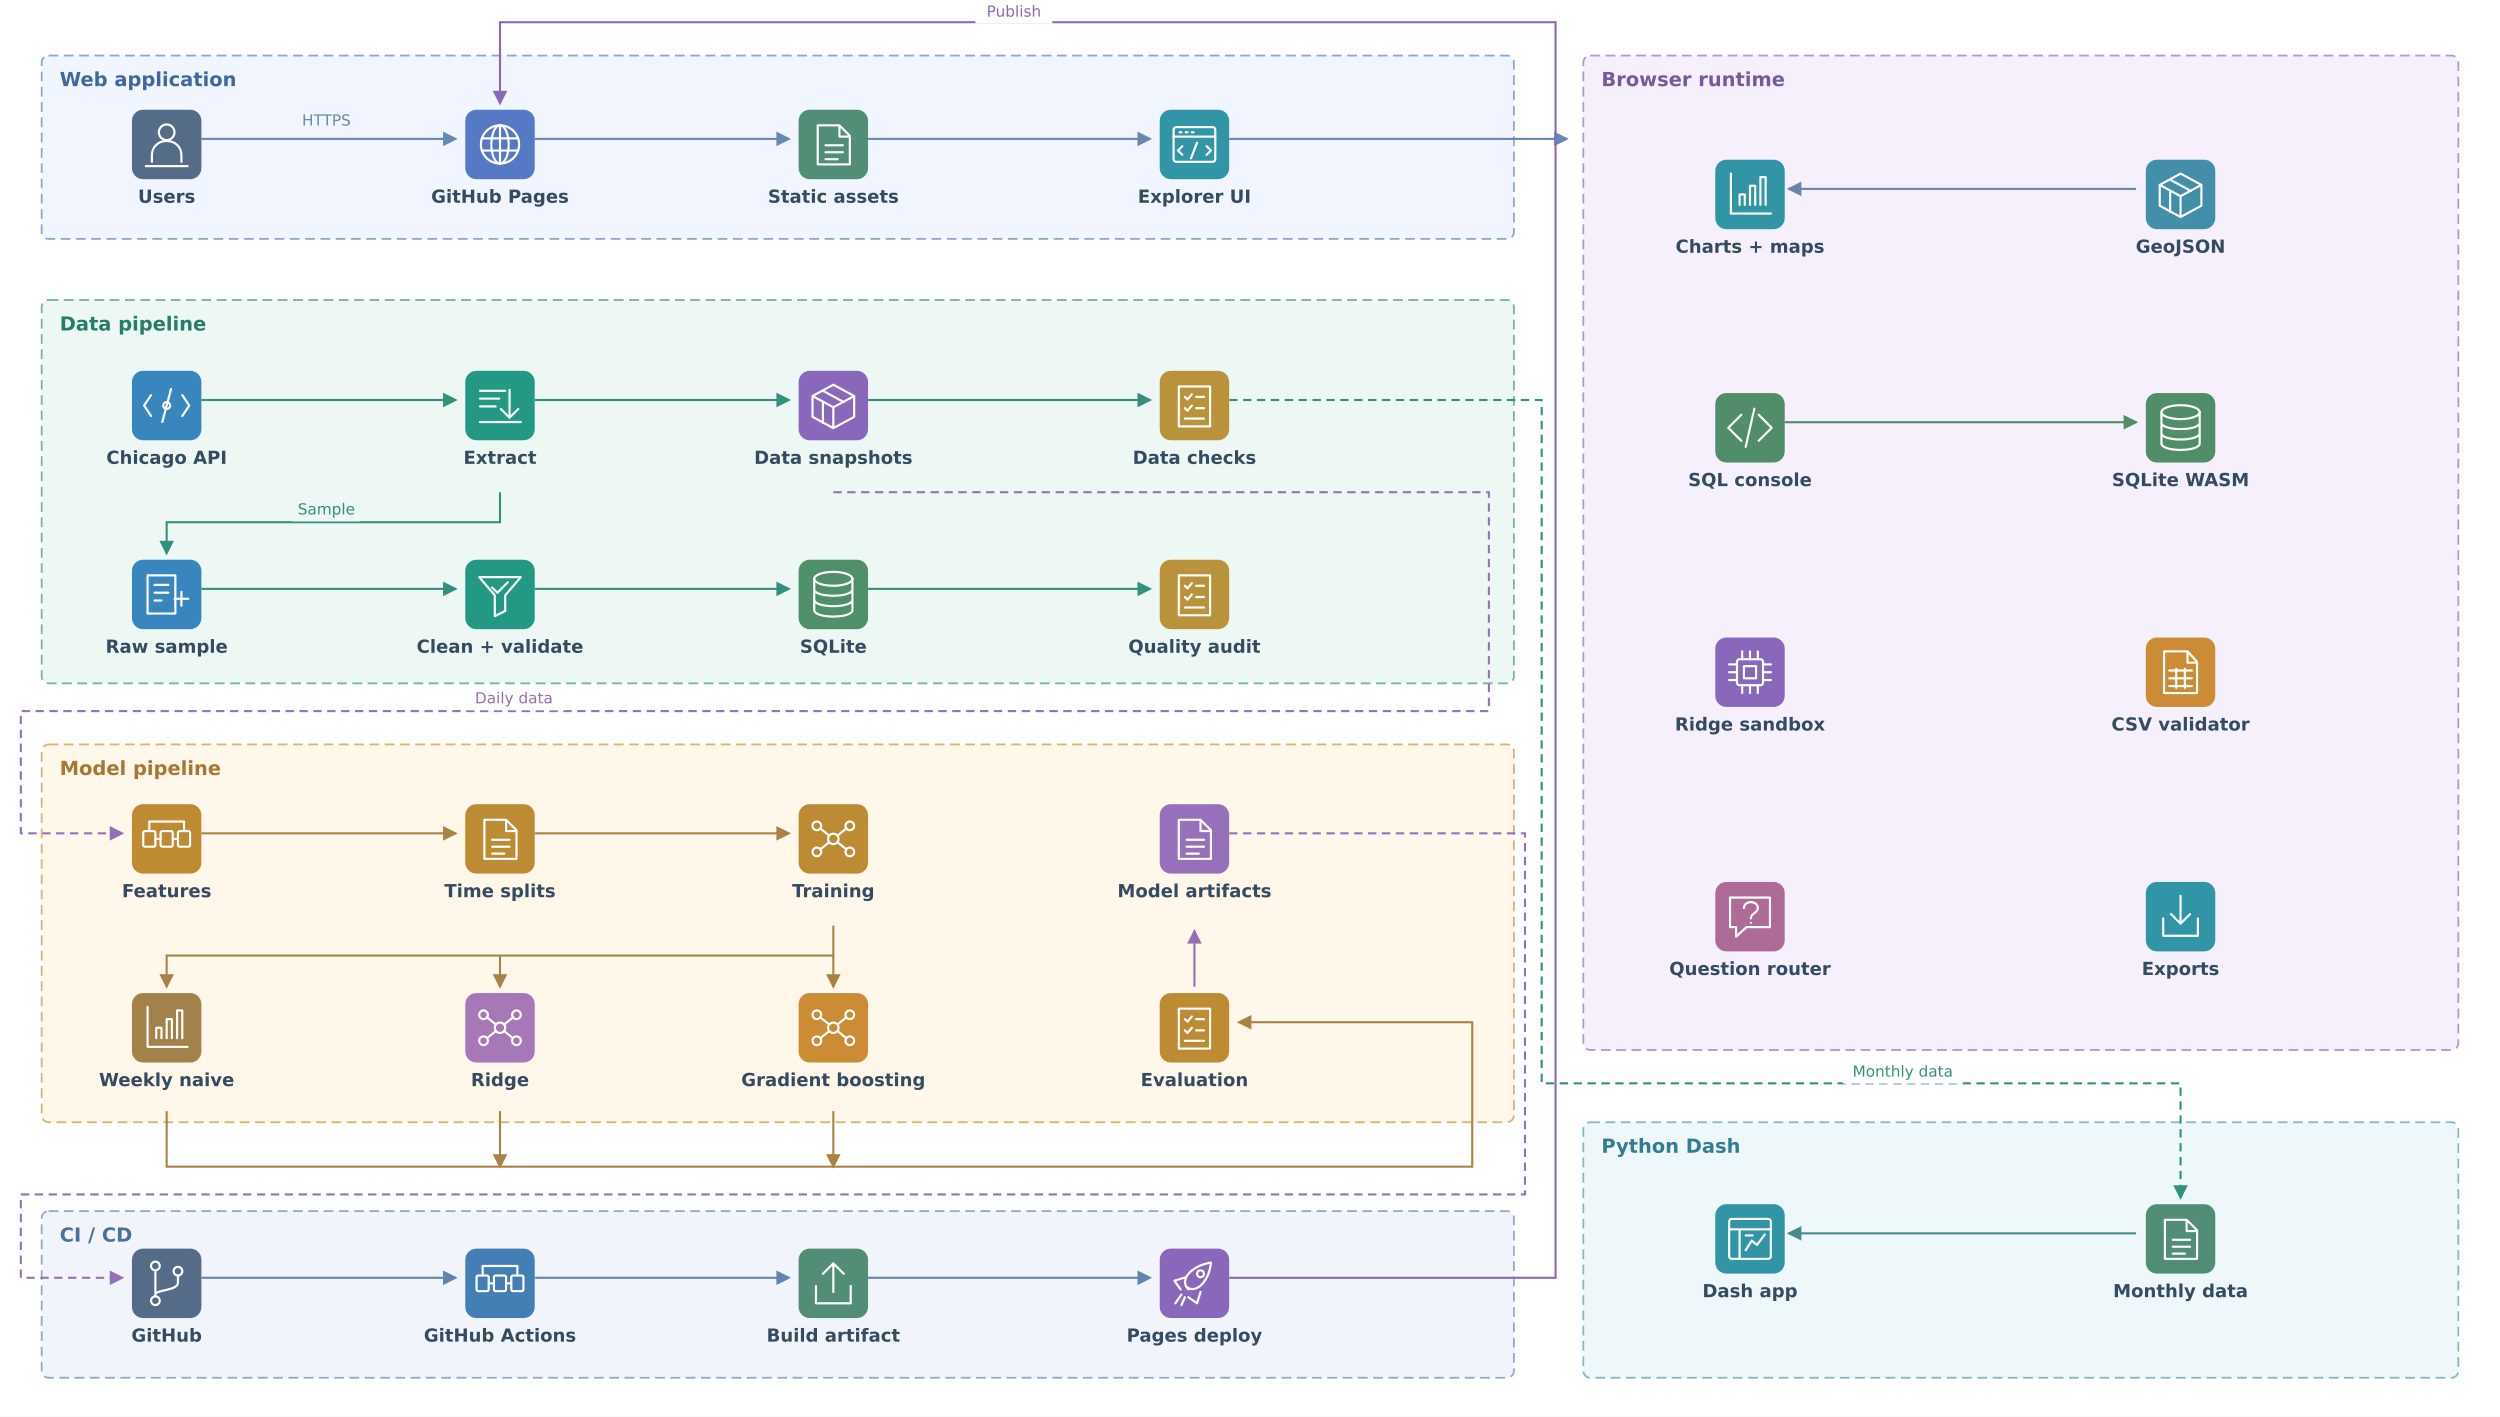
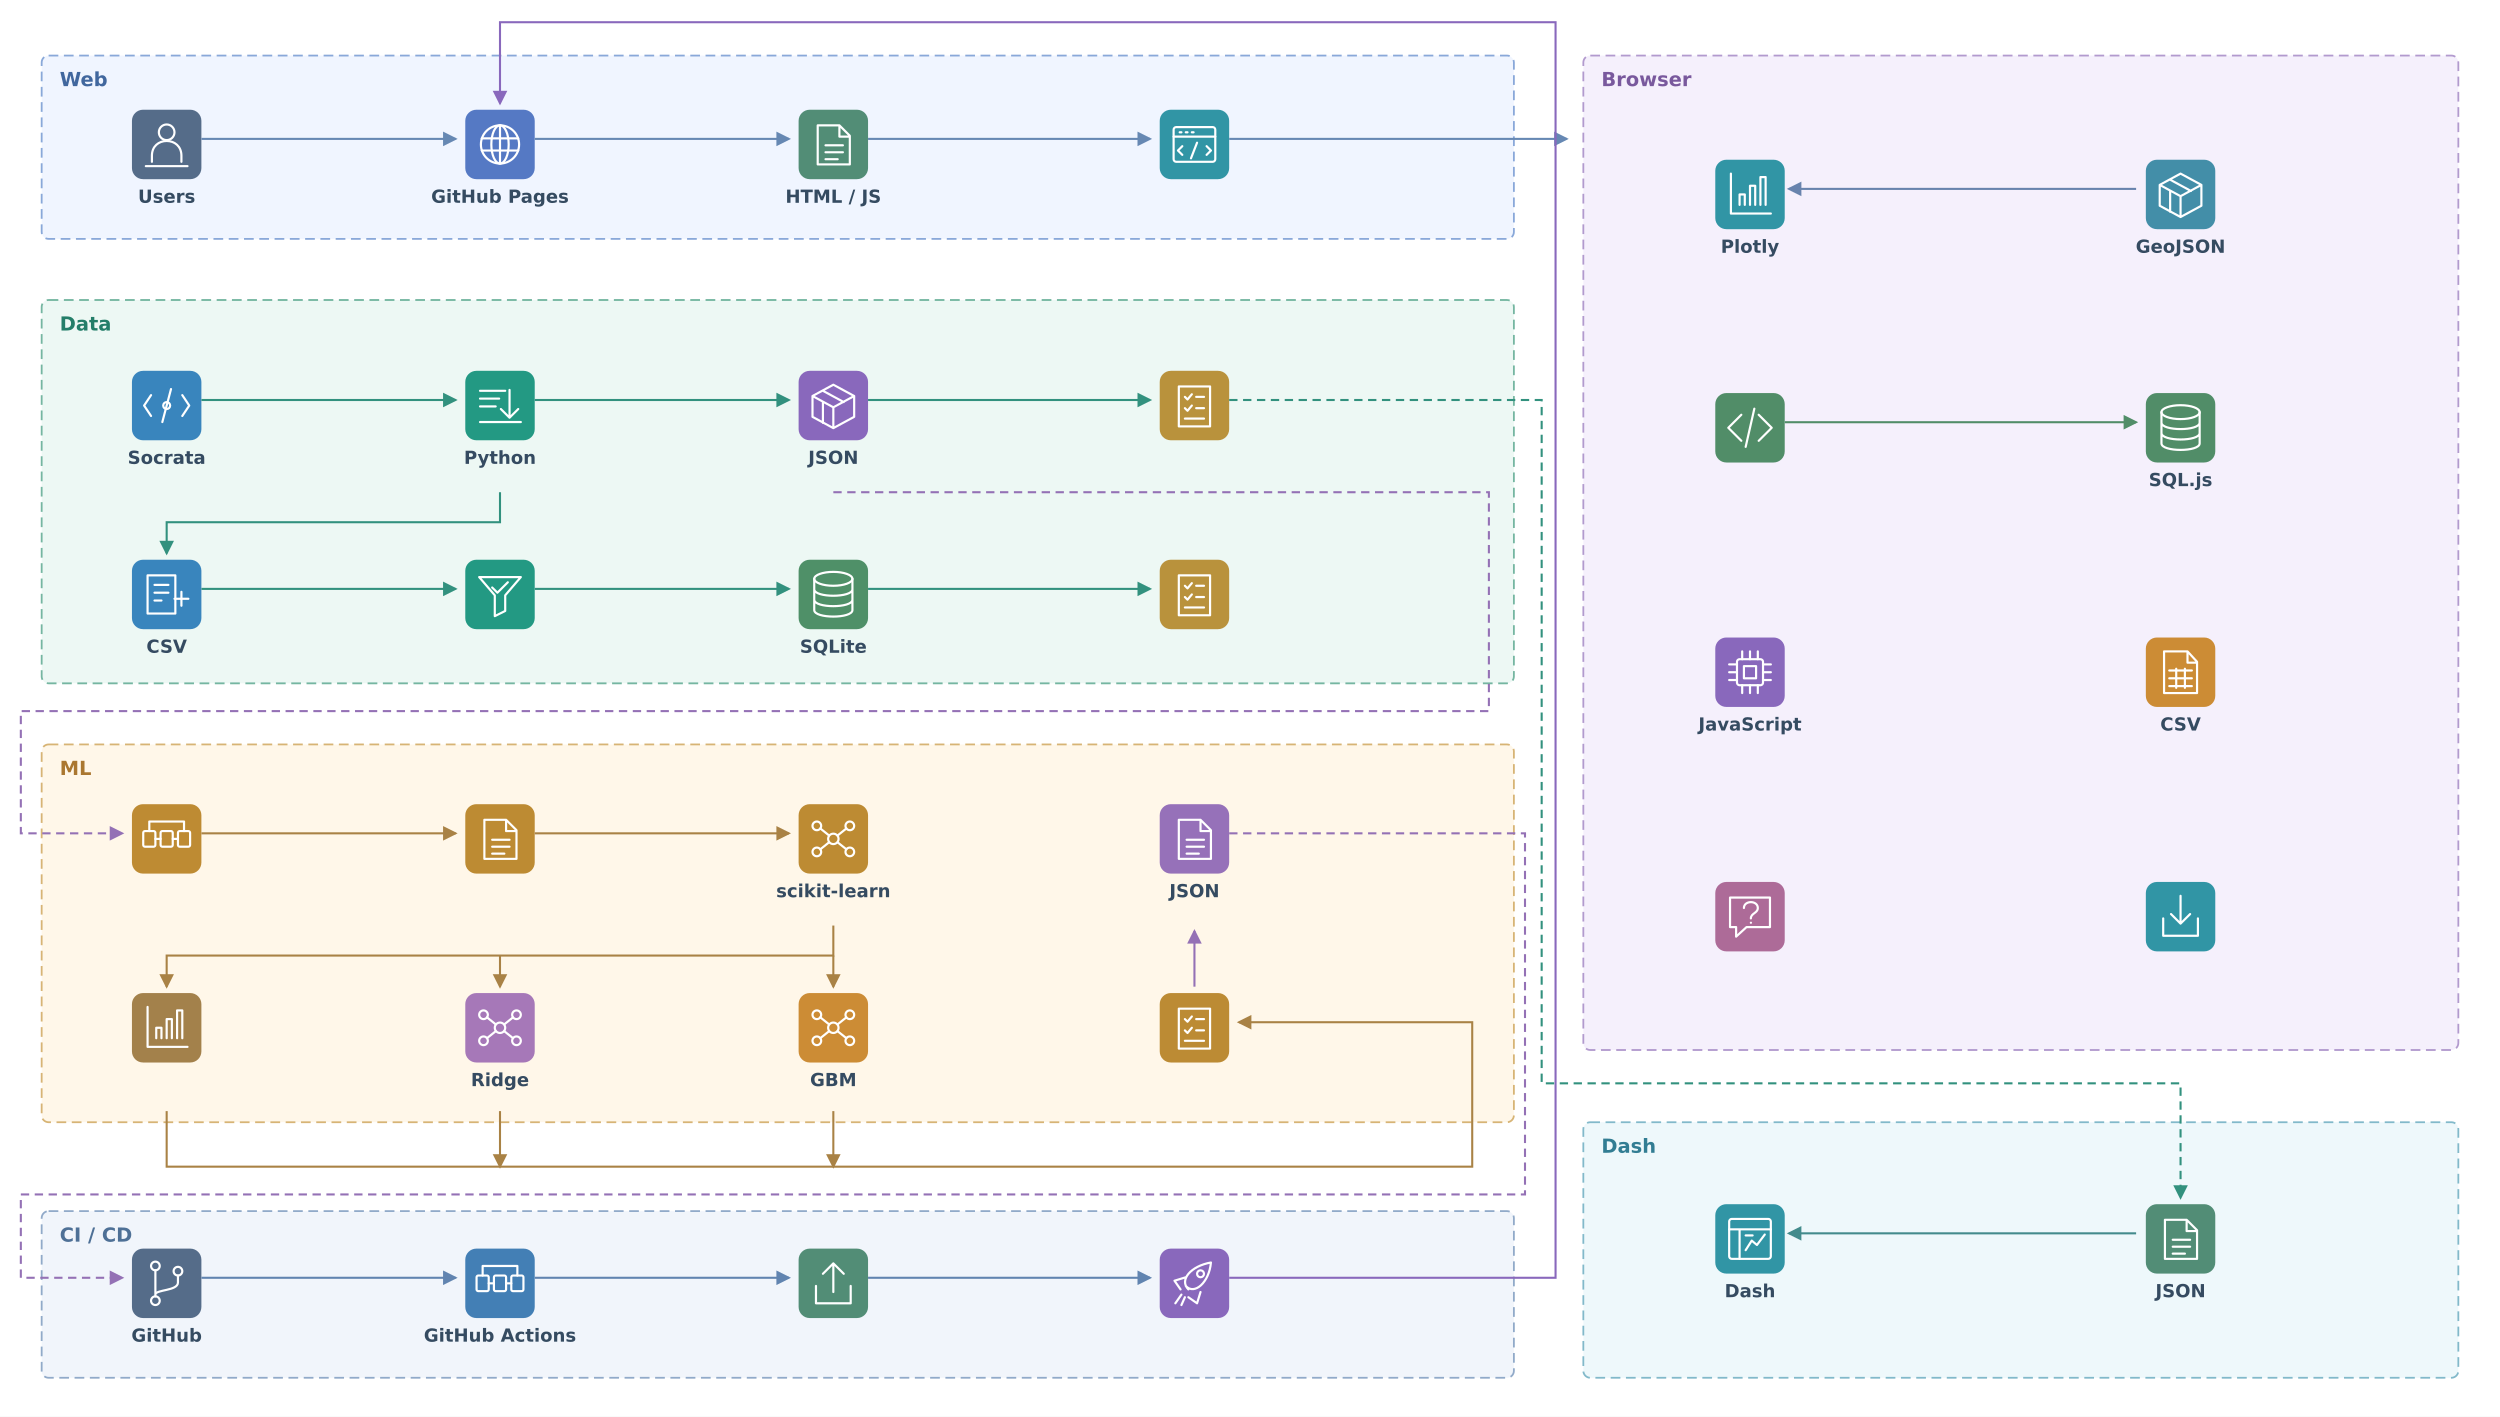
<svg xmlns="http://www.w3.org/2000/svg" width="1800" height="1020" viewBox="0 0 1800 1020" role="img" aria-labelledby="desc">
  <rect width="1800" height="1020" fill="white" />
  <rect x="30" y="40.0" width="1060" height="132.0" rx="5" fill="#f0f5ff" stroke="#89a8d9" stroke-width="1.3" stroke-dasharray="7 4" />
-   <text x="43" y="62.0" font-family="DejaVu Sans,Arial,sans-serif" font-size="14" fill="#41679e" font-weight="600" text-anchor="start">Web application</text>
+   <text x="43" y="62.0" font-family="DejaVu Sans,Arial,sans-serif" font-size="14" fill="#41679e" font-weight="600" text-anchor="start">Web</text>
  <rect x="30" y="216.0" width="1060" height="276.0" rx="5" fill="#edf8f4" stroke="#75b6a1" stroke-width="1.3" stroke-dasharray="7 4" />
-   <text x="43" y="238.0" font-family="DejaVu Sans,Arial,sans-serif" font-size="14" fill="#247e69" font-weight="600" text-anchor="start">Data pipeline</text>
+   <text x="43" y="238.0" font-family="DejaVu Sans,Arial,sans-serif" font-size="14" fill="#247e69" font-weight="600" text-anchor="start">Data</text>
  <rect x="30" y="536.0" width="1060" height="272.0" rx="5" fill="#fff7e9" stroke="#d7b475" stroke-width="1.3" stroke-dasharray="7 4" />
-   <text x="43" y="558.0" font-family="DejaVu Sans,Arial,sans-serif" font-size="14" fill="#aa7730" font-weight="600" text-anchor="start">Model pipeline</text>
+   <text x="43" y="558.0" font-family="DejaVu Sans,Arial,sans-serif" font-size="14" fill="#aa7730" font-weight="600" text-anchor="start">ML</text>
  <rect x="1140" y="40.0" width="630" height="716.0" rx="5" fill="#f5f0fc" stroke="#b29ace" stroke-width="1.3" stroke-dasharray="7 4" />
-   <text x="1153" y="62.0" font-family="DejaVu Sans,Arial,sans-serif" font-size="14" fill="#79599d" font-weight="600" text-anchor="start">Browser runtime</text>
+   <text x="1153" y="62.0" font-family="DejaVu Sans,Arial,sans-serif" font-size="14" fill="#79599d" font-weight="600" text-anchor="start">Browser</text>
  <rect x="30" y="872.0" width="1060" height="120.0" rx="5" fill="#f1f5fb" stroke="#91aac9" stroke-width="1.3" stroke-dasharray="7 4" />
  <text x="43" y="894.0" font-family="DejaVu Sans,Arial,sans-serif" font-size="14" fill="#4e7096" font-weight="600" text-anchor="start">CI / CD</text>
  <rect x="1140" y="808.0" width="630" height="184.0" rx="5" fill="#eef8fb" stroke="#82b9ca" stroke-width="1.3" stroke-dasharray="7 4" />
-   <text x="1153" y="830.0" font-family="DejaVu Sans,Arial,sans-serif" font-size="14" fill="#327d93" font-weight="600" text-anchor="start">Python Dash</text>
+   <text x="1153" y="830.0" font-family="DejaVu Sans,Arial,sans-serif" font-size="14" fill="#327d93" font-weight="600" text-anchor="start">Dash</text>
  <rect x="95" y="79.0" width="50" height="50" rx="8" fill="#556c89" />
  <g transform="translate(100,84.0) scale(.625)" fill="none" stroke="white" stroke-width="2.5" stroke-linejoin="round" stroke-linecap="round">
    <circle cx="32" cy="18" r="9" />
    <path d="M15 52v-7c0-11 8-17 17-17s17 6 17 17v7M8 57h48" />
  </g>
  <text x="120" y="146.0" font-family="DejaVu Sans,Arial,sans-serif" font-size="13" fill="#354b61" font-weight="600" text-anchor="middle">Users</text>
  <rect x="335" y="79.0" width="50" height="50" rx="8" fill="#5579c4" />
  <g transform="translate(340,84.0) scale(.625)" fill="none" stroke="white" stroke-width="2.5" stroke-linejoin="round" stroke-linecap="round">
    <circle cx="32" cy="32" r="22" />
    <ellipse cx="32" cy="32" rx="10" ry="22" />
    <path d="M11 25h42M11 39h42M32 10v44" />
  </g>
  <text x="360" y="146.0" font-family="DejaVu Sans,Arial,sans-serif" font-size="13" fill="#354b61" font-weight="600" text-anchor="middle">GitHub Pages</text>
  <rect x="575" y="79.0" width="50" height="50" rx="8" fill="#528d76" />
  <g transform="translate(580,84.0) scale(.625)" fill="none" stroke="white" stroke-width="2.5" stroke-linejoin="round" stroke-linecap="round">
    <path d="M14 10h25l12 12v33H14zM39 10v13h12M23 33h20M23 41h20M23 49h14" />
  </g>
-   <text x="600" y="146.0" font-family="DejaVu Sans,Arial,sans-serif" font-size="13" fill="#354b61" font-weight="600" text-anchor="middle">Static assets</text>
+   <text x="600" y="146.0" font-family="DejaVu Sans,Arial,sans-serif" font-size="13" fill="#354b61" font-weight="600" text-anchor="middle">HTML / JS</text>
  <rect x="835" y="79.0" width="50" height="50" rx="8" fill="#3195a5" />
  <g transform="translate(840,84.0) scale(.625)" fill="none" stroke="white" stroke-width="2.5" stroke-linejoin="round" stroke-linecap="round">
    <rect x="8" y="12" width="48" height="40" rx="3" />
    <path d="M8 23h48M15 18h2M22 18h2M29 18h2M18 34l-5 5 5 5M46 34l5 5-5 5M35 30l-7 18" />
  </g>
-   <text x="860" y="146.0" font-family="DejaVu Sans,Arial,sans-serif" font-size="13" fill="#354b61" font-weight="600" text-anchor="middle">Explorer UI</text>
+   <text x="860" y="146.0" font-family="DejaVu Sans,Arial,sans-serif" font-size="13" fill="#354b61" font-weight="600" text-anchor="middle" />
  <defs>
    <marker id="arrow1" markerWidth="7" markerHeight="7" refX="6" refY="3.5" orient="auto">
      <path d="M0 0L7 3.5L0 7Z" fill="#6688b3" />
    </marker>
  </defs>
  <path d="M145,100.0 L328,100.0" fill="none" stroke="#6688b3" stroke-width="1.5" marker-end="url(#arrow1)" />
-   <rect x="213.5" y="78.4" width="43.0" height="17" fill="#f0f5ff" />
-   <text x="235" y="90.4" font-family="DejaVu Sans,Arial,sans-serif" font-size="11" fill="#6688b3" font-weight="400" text-anchor="middle">HTTPS</text>
  <defs>
    <marker id="arrow2" markerWidth="7" markerHeight="7" refX="6" refY="3.5" orient="auto">
      <path d="M0 0L7 3.5L0 7Z" fill="#6688b3" />
    </marker>
  </defs>
  <path d="M385,100.0 L568,100.0" fill="none" stroke="#6688b3" stroke-width="1.5" marker-end="url(#arrow2)" />
  <defs>
    <marker id="arrow3" markerWidth="7" markerHeight="7" refX="6" refY="3.5" orient="auto">
      <path d="M0 0L7 3.5L0 7Z" fill="#6688b3" />
    </marker>
  </defs>
  <path d="M625,100.0 L828,100.0" fill="none" stroke="#6688b3" stroke-width="1.5" marker-end="url(#arrow3)" />
  <defs>
    <marker id="arrow4" markerWidth="7" markerHeight="7" refX="6" refY="3.5" orient="auto">
      <path d="M0 0L7 3.5L0 7Z" fill="#6688b3" />
    </marker>
  </defs>
  <path d="M885,100.0 L1128,100.0" fill="none" stroke="#6688b3" stroke-width="1.5" marker-end="url(#arrow4)" />
  <rect x="95" y="267.0" width="50" height="50" rx="8" fill="#3985bd" />
  <g transform="translate(100,272.0) scale(.625)" fill="none" stroke="white" stroke-width="2.5" stroke-linejoin="round" stroke-linecap="round">
    <path d="M14 20l-8 12 8 12M50 20l8 12-8 12M37 13L27 51" />
    <circle cx="32" cy="32" r="4" />
  </g>
-   <text x="120" y="334.0" font-family="DejaVu Sans,Arial,sans-serif" font-size="13" fill="#354b61" font-weight="600" text-anchor="middle">Chicago API</text>
+   <text x="120" y="334.0" font-family="DejaVu Sans,Arial,sans-serif" font-size="13" fill="#354b61" font-weight="600" text-anchor="middle">Socrata</text>
  <rect x="335" y="267.0" width="50" height="50" rx="8" fill="#239983" />
  <g transform="translate(340,272.0) scale(.625)" fill="none" stroke="white" stroke-width="2.5" stroke-linejoin="round" stroke-linecap="round">
    <path d="M9 15h29M9 24h22M9 33h18M43 14v32M33 36l10 10 10-10M9 51h47" />
  </g>
-   <text x="360" y="334.0" font-family="DejaVu Sans,Arial,sans-serif" font-size="13" fill="#354b61" font-weight="600" text-anchor="middle">Extract</text>
+   <text x="360" y="334.0" font-family="DejaVu Sans,Arial,sans-serif" font-size="13" fill="#354b61" font-weight="600" text-anchor="middle">Python</text>
  <rect x="575" y="267.0" width="50" height="50" rx="8" fill="#8968bc" />
  <g transform="translate(580,272.0) scale(.625)" fill="none" stroke="white" stroke-width="2.5" stroke-linejoin="round" stroke-linecap="round">
    <path d="M32 8L8 21v24l24 13 24-13V21zM8 21l24 13 24-13M32 34v24M20 15l24 13M20 28v24" />
  </g>
-   <text x="600" y="334.0" font-family="DejaVu Sans,Arial,sans-serif" font-size="13" fill="#354b61" font-weight="600" text-anchor="middle">Data snapshots</text>
+   <text x="600" y="334.0" font-family="DejaVu Sans,Arial,sans-serif" font-size="13" fill="#354b61" font-weight="600" text-anchor="middle">JSON</text>
  <rect x="835" y="267.0" width="50" height="50" rx="8" fill="#b9923c" />
  <g transform="translate(840,272.0) scale(.625)" fill="none" stroke="white" stroke-width="2.5" stroke-linejoin="round" stroke-linecap="round">
    <path d="M14 10h36v46H14zM21 22l3 3 5-6M21 35l3 3 5-6M34 22h9M34 35h9M21 47h22" />
  </g>
-   <text x="860" y="334.0" font-family="DejaVu Sans,Arial,sans-serif" font-size="13" fill="#354b61" font-weight="600" text-anchor="middle">Data checks</text>
+   <text x="860" y="334.0" font-family="DejaVu Sans,Arial,sans-serif" font-size="13" fill="#354b61" font-weight="600" text-anchor="middle" />
  <rect x="95" y="403.0" width="50" height="50" rx="8" fill="#3985bd" />
  <g transform="translate(100,408.0) scale(.625)" fill="none" stroke="white" stroke-width="2.5" stroke-linejoin="round" stroke-linecap="round">
    <path d="M10 10h32v44H10zM18 21h16M18 30h16M18 39h8M41 37h16M49 29v16" />
  </g>
-   <text x="120" y="470.0" font-family="DejaVu Sans,Arial,sans-serif" font-size="13" fill="#354b61" font-weight="600" text-anchor="middle">Raw sample</text>
+   <text x="120" y="470.0" font-family="DejaVu Sans,Arial,sans-serif" font-size="13" fill="#354b61" font-weight="600" text-anchor="middle">CSV</text>
  <rect x="335" y="403.0" width="50" height="50" rx="8" fill="#239983" />
  <g transform="translate(340,408.0) scale(.625)" fill="none" stroke="white" stroke-width="2.5" stroke-linejoin="round" stroke-linecap="round">
    <path d="M8 12h48L38 33v18l-12 6V33zM23 24l6 6 12-12" />
  </g>
-   <text x="360" y="470.0" font-family="DejaVu Sans,Arial,sans-serif" font-size="13" fill="#354b61" font-weight="600" text-anchor="middle">Clean + validate</text>
+   <text x="360" y="470.0" font-family="DejaVu Sans,Arial,sans-serif" font-size="13" fill="#354b61" font-weight="600" text-anchor="middle" />
  <rect x="575" y="403.0" width="50" height="50" rx="8" fill="#4f9068" />
  <g transform="translate(580,408.0) scale(.625)" fill="none" stroke="white" stroke-width="2.5" stroke-linejoin="round" stroke-linecap="round">
    <ellipse cx="32" cy="14" rx="22" ry="8" />
    <path d="M10 14v36c0 10 44 10 44 0V14M10 26c0 10 44 10 44 0M10 38c0 10 44 10 44 0" />
  </g>
  <text x="600" y="470.0" font-family="DejaVu Sans,Arial,sans-serif" font-size="13" fill="#354b61" font-weight="600" text-anchor="middle">SQLite</text>
  <rect x="835" y="403.0" width="50" height="50" rx="8" fill="#b9923c" />
  <g transform="translate(840,408.0) scale(.625)" fill="none" stroke="white" stroke-width="2.5" stroke-linejoin="round" stroke-linecap="round">
    <path d="M14 10h36v46H14zM21 22l3 3 5-6M21 35l3 3 5-6M34 22h9M34 35h9M21 47h22" />
  </g>
-   <text x="860" y="470.0" font-family="DejaVu Sans,Arial,sans-serif" font-size="13" fill="#354b61" font-weight="600" text-anchor="middle">Quality audit</text>
+   <text x="860" y="470.0" font-family="DejaVu Sans,Arial,sans-serif" font-size="13" fill="#354b61" font-weight="600" text-anchor="middle" />
  <defs>
    <marker id="arrow5" markerWidth="7" markerHeight="7" refX="6" refY="3.5" orient="auto">
      <path d="M0 0L7 3.5L0 7Z" fill="#32917e" />
    </marker>
  </defs>
  <path d="M145,288.0 L328,288.0" fill="none" stroke="#32917e" stroke-width="1.5" marker-end="url(#arrow5)" />
  <defs>
    <marker id="arrow6" markerWidth="7" markerHeight="7" refX="6" refY="3.5" orient="auto">
      <path d="M0 0L7 3.5L0 7Z" fill="#32917e" />
    </marker>
  </defs>
  <path d="M385,288.0 L568,288.0" fill="none" stroke="#32917e" stroke-width="1.5" marker-end="url(#arrow6)" />
  <defs>
    <marker id="arrow7" markerWidth="7" markerHeight="7" refX="6" refY="3.5" orient="auto">
      <path d="M0 0L7 3.5L0 7Z" fill="#32917e" />
    </marker>
  </defs>
  <path d="M625,288.0 L828,288.0" fill="none" stroke="#32917e" stroke-width="1.5" marker-end="url(#arrow7)" />
  <defs>
    <marker id="arrow8" markerWidth="7" markerHeight="7" refX="6" refY="3.5" orient="auto">
      <path d="M0 0L7 3.5L0 7Z" fill="#32917e" />
    </marker>
  </defs>
  <path d="M360,354.4 L360,376.0 L120,376.0 L120,398.4" fill="none" stroke="#32917e" stroke-width="1.5" marker-end="url(#arrow8)" />
-   <rect x="210.4" y="358.4" width="49.2" height="17" fill="#edf8f4" />
-   <text x="235" y="370.4" font-family="DejaVu Sans,Arial,sans-serif" font-size="11" fill="#32917e" font-weight="400" text-anchor="middle">Sample</text>
  <defs>
    <marker id="arrow9" markerWidth="7" markerHeight="7" refX="6" refY="3.5" orient="auto">
      <path d="M0 0L7 3.5L0 7Z" fill="#32917e" />
    </marker>
  </defs>
  <path d="M145,424.0 L328,424.0" fill="none" stroke="#32917e" stroke-width="1.5" marker-end="url(#arrow9)" />
  <defs>
    <marker id="arrow10" markerWidth="7" markerHeight="7" refX="6" refY="3.5" orient="auto">
      <path d="M0 0L7 3.5L0 7Z" fill="#32917e" />
    </marker>
  </defs>
  <path d="M385,424.0 L568,424.0" fill="none" stroke="#32917e" stroke-width="1.5" marker-end="url(#arrow10)" />
  <defs>
    <marker id="arrow11" markerWidth="7" markerHeight="7" refX="6" refY="3.5" orient="auto">
      <path d="M0 0L7 3.5L0 7Z" fill="#32917e" />
    </marker>
  </defs>
  <path d="M625,424.0 L828,424.0" fill="none" stroke="#32917e" stroke-width="1.5" marker-end="url(#arrow11)" />
  <rect x="95" y="579.0" width="50" height="50" rx="8" fill="#be8b33" />
  <g transform="translate(100,584.0) scale(.625)" fill="none" stroke="white" stroke-width="2.5" stroke-linejoin="round" stroke-linecap="round">
    <rect x="5" y="23" width="14" height="18" rx="2" />
    <rect x="25" y="23" width="14" height="18" rx="2" />
    <rect x="45" y="23" width="14" height="18" rx="2" />
    <path d="M19 32h6M39 32h6M12 23V12h40v11" />
  </g>
-   <text x="120" y="646.0" font-family="DejaVu Sans,Arial,sans-serif" font-size="13" fill="#354b61" font-weight="600" text-anchor="middle">Features</text>
+   <text x="120" y="646.0" font-family="DejaVu Sans,Arial,sans-serif" font-size="13" fill="#354b61" font-weight="600" text-anchor="middle" />
  <rect x="335" y="579.0" width="50" height="50" rx="8" fill="#bd8b33" />
  <g transform="translate(340,584.0) scale(.625)" fill="none" stroke="white" stroke-width="2.5" stroke-linejoin="round" stroke-linecap="round">
    <path d="M14 10h25l12 12v33H14zM39 10v13h12M23 33h20M23 41h20M23 49h14" />
  </g>
-   <text x="360" y="646.0" font-family="DejaVu Sans,Arial,sans-serif" font-size="13" fill="#354b61" font-weight="600" text-anchor="middle">Time splits</text>
+   <text x="360" y="646.0" font-family="DejaVu Sans,Arial,sans-serif" font-size="13" fill="#354b61" font-weight="600" text-anchor="middle" />
  <rect x="575" y="579.0" width="50" height="50" rx="8" fill="#bd8b33" />
  <g transform="translate(580,584.0) scale(.625)" fill="none" stroke="white" stroke-width="2.5" stroke-linejoin="round" stroke-linecap="round">
    <circle cx="13" cy="17" r="5" />
    <circle cx="13" cy="47" r="5" />
    <circle cx="32" cy="32" r="6" />
    <circle cx="51" cy="17" r="5" />
    <circle cx="51" cy="47" r="5" />
    <path d="M17 20l10 8M17 44l10-8M37 28l10-8M37 36l10 8" />
  </g>
-   <text x="600" y="646.0" font-family="DejaVu Sans,Arial,sans-serif" font-size="13" fill="#354b61" font-weight="600" text-anchor="middle">Training</text>
+   <text x="600" y="646.0" font-family="DejaVu Sans,Arial,sans-serif" font-size="13" fill="#354b61" font-weight="600" text-anchor="middle">scikit-learn</text>
  <rect x="835" y="579.0" width="50" height="50" rx="8" fill="#9671b9" />
  <g transform="translate(840,584.0) scale(.625)" fill="none" stroke="white" stroke-width="2.5" stroke-linejoin="round" stroke-linecap="round">
    <path d="M14 10h25l12 12v33H14zM39 10v13h12M23 33h20M23 41h20M23 49h14" />
  </g>
-   <text x="860" y="646.0" font-family="DejaVu Sans,Arial,sans-serif" font-size="13" fill="#354b61" font-weight="600" text-anchor="middle">Model artifacts</text>
+   <text x="860" y="646.0" font-family="DejaVu Sans,Arial,sans-serif" font-size="13" fill="#354b61" font-weight="600" text-anchor="middle">JSON</text>
  <rect x="95" y="715.0" width="50" height="50" rx="8" fill="#a3814b" />
  <g transform="translate(100,720.0) scale(.625)" fill="none" stroke="white" stroke-width="2.5" stroke-linejoin="round" stroke-linecap="round">
    <path d="M10 8v46h46M20 44V32h6v12M32 44V22h6v22M44 44V12h6v32" />
  </g>
-   <text x="120" y="782.0" font-family="DejaVu Sans,Arial,sans-serif" font-size="13" fill="#354b61" font-weight="600" text-anchor="middle">Weekly naive</text>
+   <text x="120" y="782.0" font-family="DejaVu Sans,Arial,sans-serif" font-size="13" fill="#354b61" font-weight="600" text-anchor="middle" />
  <rect x="335" y="715.0" width="50" height="50" rx="8" fill="#a678b8" />
  <g transform="translate(340,720.0) scale(.625)" fill="none" stroke="white" stroke-width="2.5" stroke-linejoin="round" stroke-linecap="round">
    <circle cx="13" cy="17" r="5" />
    <circle cx="13" cy="47" r="5" />
    <circle cx="32" cy="32" r="6" />
    <circle cx="51" cy="17" r="5" />
    <circle cx="51" cy="47" r="5" />
    <path d="M17 20l10 8M17 44l10-8M37 28l10-8M37 36l10 8" />
  </g>
  <text x="360" y="782.0" font-family="DejaVu Sans,Arial,sans-serif" font-size="13" fill="#354b61" font-weight="600" text-anchor="middle">Ridge</text>
  <rect x="575" y="715.0" width="50" height="50" rx="8" fill="#cc8c35" />
  <g transform="translate(580,720.0) scale(.625)" fill="none" stroke="white" stroke-width="2.5" stroke-linejoin="round" stroke-linecap="round">
    <circle cx="13" cy="17" r="5" />
    <circle cx="13" cy="47" r="5" />
    <circle cx="32" cy="32" r="6" />
    <circle cx="51" cy="17" r="5" />
    <circle cx="51" cy="47" r="5" />
    <path d="M17 20l10 8M17 44l10-8M37 28l10-8M37 36l10 8" />
  </g>
-   <text x="600" y="782.0" font-family="DejaVu Sans,Arial,sans-serif" font-size="13" fill="#354b61" font-weight="600" text-anchor="middle">Gradient boosting</text>
+   <text x="600" y="782.0" font-family="DejaVu Sans,Arial,sans-serif" font-size="13" fill="#354b61" font-weight="600" text-anchor="middle">GBM</text>
  <rect x="835" y="715.0" width="50" height="50" rx="8" fill="#bc8b34" />
  <g transform="translate(840,720.0) scale(.625)" fill="none" stroke="white" stroke-width="2.5" stroke-linejoin="round" stroke-linecap="round">
    <path d="M14 10h36v46H14zM21 22l3 3 5-6M21 35l3 3 5-6M34 22h9M34 35h9M21 47h22" />
  </g>
-   <text x="860" y="782.0" font-family="DejaVu Sans,Arial,sans-serif" font-size="13" fill="#354b61" font-weight="600" text-anchor="middle">Evaluation</text>
+   <text x="860" y="782.0" font-family="DejaVu Sans,Arial,sans-serif" font-size="13" fill="#354b61" font-weight="600" text-anchor="middle" />
  <defs>
    <marker id="arrow12" markerWidth="7" markerHeight="7" refX="6" refY="3.5" orient="auto">
      <path d="M0 0L7 3.5L0 7Z" fill="#9471b5" />
    </marker>
  </defs>
  <path d="M600,354.4 L1072,354.4 L1072,512.0 L15,512.0 L15,600.0 L88,600.0" fill="none" stroke="#9471b5" stroke-width="1.5" marker-end="url(#arrow12)" stroke-dasharray="6 4" />
-   <rect x="333.0" y="494.4" width="74.0" height="17" fill="#ffffff" />
-   <text x="370" y="506.4" font-family="DejaVu Sans,Arial,sans-serif" font-size="11" fill="#9471b5" font-weight="400" text-anchor="middle">Daily data</text>
  <defs>
    <marker id="arrow13" markerWidth="7" markerHeight="7" refX="6" refY="3.5" orient="auto">
      <path d="M0 0L7 3.5L0 7Z" fill="#a98245" />
    </marker>
  </defs>
  <path d="M145,600.0 L328,600.0" fill="none" stroke="#a98245" stroke-width="1.5" marker-end="url(#arrow13)" />
  <defs>
    <marker id="arrow14" markerWidth="7" markerHeight="7" refX="6" refY="3.5" orient="auto">
      <path d="M0 0L7 3.5L0 7Z" fill="#a98245" />
    </marker>
  </defs>
  <path d="M385,600.0 L568,600.0" fill="none" stroke="#a98245" stroke-width="1.5" marker-end="url(#arrow14)" />
  <defs>
    <marker id="arrow15" markerWidth="7" markerHeight="7" refX="6" refY="3.5" orient="auto">
      <path d="M0 0L7 3.5L0 7Z" fill="#a98245" />
    </marker>
  </defs>
  <path d="M600,666.4 L600,688.0 L120,688.0 L120,710.4" fill="none" stroke="#a98245" stroke-width="1.5" marker-end="url(#arrow15)" />
  <defs>
    <marker id="arrow16" markerWidth="7" markerHeight="7" refX="6" refY="3.5" orient="auto">
      <path d="M0 0L7 3.5L0 7Z" fill="#a98245" />
    </marker>
  </defs>
  <path d="M360,688.0 L360,710.4" fill="none" stroke="#a98245" stroke-width="1.5" marker-end="url(#arrow16)" />
  <defs>
    <marker id="arrow17" markerWidth="7" markerHeight="7" refX="6" refY="3.5" orient="auto">
      <path d="M0 0L7 3.5L0 7Z" fill="#a98245" />
    </marker>
  </defs>
  <path d="M600,688.0 L600,710.4" fill="none" stroke="#a98245" stroke-width="1.5" marker-end="url(#arrow17)" />
  <defs>
    <marker id="arrow18" markerWidth="7" markerHeight="7" refX="6" refY="3.5" orient="auto">
      <path d="M0 0L7 3.5L0 7Z" fill="#a98245" />
    </marker>
  </defs>
  <path d="M120,800.0 L120,840.0 L1060,840.0 L1060,736.0 L892,736.0" fill="none" stroke="#a98245" stroke-width="1.5" marker-end="url(#arrow18)" />
  <defs>
    <marker id="arrow19" markerWidth="7" markerHeight="7" refX="6" refY="3.5" orient="auto">
      <path d="M0 0L7 3.5L0 7Z" fill="#a98245" />
    </marker>
  </defs>
  <path d="M360,800.0 L360,840.0" fill="none" stroke="#a98245" stroke-width="1.5" marker-end="url(#arrow19)" />
  <defs>
    <marker id="arrow20" markerWidth="7" markerHeight="7" refX="6" refY="3.5" orient="auto">
      <path d="M0 0L7 3.5L0 7Z" fill="#a98245" />
    </marker>
  </defs>
  <path d="M600,800.0 L600,840.0" fill="none" stroke="#a98245" stroke-width="1.5" marker-end="url(#arrow20)" />
  <defs>
    <marker id="arrow21" markerWidth="7" markerHeight="7" refX="6" refY="3.5" orient="auto">
      <path d="M0 0L7 3.5L0 7Z" fill="#9471b5" />
    </marker>
  </defs>
  <path d="M860,710.4 L860,670.4" fill="none" stroke="#9471b5" stroke-width="1.5" marker-end="url(#arrow21)" />
  <rect x="1235" y="115.0" width="50" height="50" rx="8" fill="#3195a5" />
  <g transform="translate(1240,120.0) scale(.625)" fill="none" stroke="white" stroke-width="2.5" stroke-linejoin="round" stroke-linecap="round">
    <path d="M10 8v46h46M20 44V32h6v12M32 44V22h6v22M44 44V12h6v32" />
  </g>
-   <text x="1260" y="182.0" font-family="DejaVu Sans,Arial,sans-serif" font-size="13" fill="#354b61" font-weight="600" text-anchor="middle">Charts + maps</text>
+   <text x="1260" y="182.0" font-family="DejaVu Sans,Arial,sans-serif" font-size="13" fill="#354b61" font-weight="600" text-anchor="middle">Plotly</text>
  <rect x="1545" y="115.0" width="50" height="50" rx="8" fill="#438ea8" />
  <g transform="translate(1550,120.0) scale(.625)" fill="none" stroke="white" stroke-width="2.5" stroke-linejoin="round" stroke-linecap="round">
    <path d="M32 8L8 21v24l24 13 24-13V21zM8 21l24 13 24-13M32 34v24M20 15l24 13M20 28v24" />
  </g>
  <text x="1570" y="182.0" font-family="DejaVu Sans,Arial,sans-serif" font-size="13" fill="#354b61" font-weight="600" text-anchor="middle">GeoJSON</text>
  <defs>
    <marker id="arrow22" markerWidth="7" markerHeight="7" refX="6" refY="3.5" orient="auto">
      <path d="M0 0L7 3.5L0 7Z" fill="#6883ad" />
    </marker>
  </defs>
  <path d="M1538,136.0 L1288,136.0" fill="none" stroke="#6883ad" stroke-width="1.5" marker-end="url(#arrow22)" />
  <rect x="1235" y="283.0" width="50" height="50" rx="8" fill="#518d68" />
  <g transform="translate(1240,288.0) scale(.625)" fill="none" stroke="white" stroke-width="2.5" stroke-linejoin="round" stroke-linecap="round">
    <path d="M22 17L7 32l15 15M42 17l15 15-15 15M37 10L27 54" />
  </g>
-   <text x="1260" y="350.0" font-family="DejaVu Sans,Arial,sans-serif" font-size="13" fill="#354b61" font-weight="600" text-anchor="middle">SQL console</text>
+   <text x="1260" y="350.0" font-family="DejaVu Sans,Arial,sans-serif" font-size="13" fill="#354b61" font-weight="600" text-anchor="middle" />
  <rect x="1545" y="283.0" width="50" height="50" rx="8" fill="#518d68" />
  <g transform="translate(1550,288.0) scale(.625)" fill="none" stroke="white" stroke-width="2.5" stroke-linejoin="round" stroke-linecap="round">
    <ellipse cx="32" cy="14" rx="22" ry="8" />
    <path d="M10 14v36c0 10 44 10 44 0V14M10 26c0 10 44 10 44 0M10 38c0 10 44 10 44 0" />
  </g>
-   <text x="1570" y="350.0" font-family="DejaVu Sans,Arial,sans-serif" font-size="13" fill="#354b61" font-weight="600" text-anchor="middle">SQLite WASM</text>
+   <text x="1570" y="350.0" font-family="DejaVu Sans,Arial,sans-serif" font-size="13" fill="#354b61" font-weight="600" text-anchor="middle">SQL.js</text>
  <defs>
    <marker id="arrow23" markerWidth="7" markerHeight="7" refX="6" refY="3.5" orient="auto">
      <path d="M0 0L7 3.5L0 7Z" fill="#518d68" />
    </marker>
  </defs>
  <path d="M1285,304.0 L1538,304.0" fill="none" stroke="#518d68" stroke-width="1.5" marker-end="url(#arrow23)" />
  <rect x="1235" y="459.0" width="50" height="50" rx="8" fill="#8968bc" />
  <g transform="translate(1240,464.0) scale(.625)" fill="none" stroke="white" stroke-width="2.5" stroke-linejoin="round" stroke-linecap="round">
    <rect x="17" y="17" width="30" height="30" rx="3" />
    <path d="M25 25h14v14H25zM23 8v9M32 8v9M41 8v9M23 47v9M32 47v9M41 47v9M8 23h9M8 32h9M8 41h9M47 23h9M47 32h9M47 41h9" />
  </g>
-   <text x="1260" y="526.0" font-family="DejaVu Sans,Arial,sans-serif" font-size="13" fill="#354b61" font-weight="600" text-anchor="middle">Ridge sandbox</text>
+   <text x="1260" y="526.0" font-family="DejaVu Sans,Arial,sans-serif" font-size="13" fill="#354b61" font-weight="600" text-anchor="middle">JavaScript</text>
  <rect x="1545" y="459.0" width="50" height="50" rx="8" fill="#cc8c35" />
  <g transform="translate(1550,464.0) scale(.625)" fill="none" stroke="white" stroke-width="2.5" stroke-linejoin="round" stroke-linecap="round">
    <path d="M13 8h27l11 12v36H13zM40 8v13h11M19 30h26M19 39h26M19 48h26M27 28v22M37 28v22" />
  </g>
-   <text x="1570" y="526.0" font-family="DejaVu Sans,Arial,sans-serif" font-size="13" fill="#354b61" font-weight="600" text-anchor="middle">CSV validator</text>
+   <text x="1570" y="526.0" font-family="DejaVu Sans,Arial,sans-serif" font-size="13" fill="#354b61" font-weight="600" text-anchor="middle">CSV</text>
  <rect x="1235" y="635.0" width="50" height="50" rx="8" fill="#ad6b98" />
  <g transform="translate(1240,640.0) scale(.625)" fill="none" stroke="white" stroke-width="2.5" stroke-linejoin="round" stroke-linecap="round">
    <path d="M9 10h46v34H28L16 55V44H9zM25 22c0-9 16-9 16 0 0 6-8 6-8 12M33 39h.1" />
  </g>
-   <text x="1260" y="702.0" font-family="DejaVu Sans,Arial,sans-serif" font-size="13" fill="#354b61" font-weight="600" text-anchor="middle">Question router</text>
+   <text x="1260" y="702.0" font-family="DejaVu Sans,Arial,sans-serif" font-size="13" fill="#354b61" font-weight="600" text-anchor="middle" />
  <rect x="1545" y="635.0" width="50" height="50" rx="8" fill="#3195a5" />
  <g transform="translate(1550,640.0) scale(.625)" fill="none" stroke="white" stroke-width="2.5" stroke-linejoin="round" stroke-linecap="round">
    <path d="M12 34v20h40V34M32 8v32M21 29l11 11 11-11" />
  </g>
-   <text x="1570" y="702.0" font-family="DejaVu Sans,Arial,sans-serif" font-size="13" fill="#354b61" font-weight="600" text-anchor="middle">Exports</text>
+   <text x="1570" y="702.0" font-family="DejaVu Sans,Arial,sans-serif" font-size="13" fill="#354b61" font-weight="600" text-anchor="middle" />
  <rect x="1235" y="867.0" width="50" height="50" rx="8" fill="#3195a5" />
  <g transform="translate(1240,872.0) scale(.625)" fill="none" stroke="white" stroke-width="2.5" stroke-linejoin="round" stroke-linecap="round">
    <rect x="8" y="9" width="48" height="46" rx="3" />
    <path d="M8 21h48M20 21v34M27 45l7-11 6 5 9-12M27 28h8" />
  </g>
-   <text x="1260" y="934.0" font-family="DejaVu Sans,Arial,sans-serif" font-size="13" fill="#354b61" font-weight="600" text-anchor="middle">Dash app</text>
+   <text x="1260" y="934.0" font-family="DejaVu Sans,Arial,sans-serif" font-size="13" fill="#354b61" font-weight="600" text-anchor="middle">Dash</text>
  <rect x="1545" y="867.0" width="50" height="50" rx="8" fill="#528d76" />
  <g transform="translate(1550,872.0) scale(.625)" fill="none" stroke="white" stroke-width="2.5" stroke-linejoin="round" stroke-linecap="round">
    <path d="M14 10h25l12 12v33H14zM39 10v13h12M23 33h20M23 41h20M23 49h14" />
  </g>
-   <text x="1570" y="934.0" font-family="DejaVu Sans,Arial,sans-serif" font-size="13" fill="#354b61" font-weight="600" text-anchor="middle">Monthly data</text>
+   <text x="1570" y="934.0" font-family="DejaVu Sans,Arial,sans-serif" font-size="13" fill="#354b61" font-weight="600" text-anchor="middle">JSON</text>
  <defs>
    <marker id="arrow24" markerWidth="7" markerHeight="7" refX="6" refY="3.5" orient="auto">
      <path d="M0 0L7 3.5L0 7Z" fill="#438b8c" />
    </marker>
  </defs>
  <path d="M1538,888.0 L1288,888.0" fill="none" stroke="#438b8c" stroke-width="1.5" marker-end="url(#arrow24)" />
  <rect x="95" y="899.0" width="50" height="50" rx="8" fill="#556c89" />
  <g transform="translate(100,904.0) scale(.625)" fill="none" stroke="white" stroke-width="2.5" stroke-linejoin="round" stroke-linecap="round">
    <circle cx="19" cy="12" r="5" />
    <circle cx="45" cy="18" r="5" />
    <circle cx="19" cy="52" r="5" />
    <path d="M19 17v30M45 23v8c0 10-26 8-26 14" />
  </g>
  <text x="120" y="966.0" font-family="DejaVu Sans,Arial,sans-serif" font-size="13" fill="#354b61" font-weight="600" text-anchor="middle">GitHub</text>
  <rect x="335" y="899.0" width="50" height="50" rx="8" fill="#437fb5" />
  <g transform="translate(340,904.0) scale(.625)" fill="none" stroke="white" stroke-width="2.5" stroke-linejoin="round" stroke-linecap="round">
    <rect x="5" y="23" width="14" height="18" rx="2" />
    <rect x="25" y="23" width="14" height="18" rx="2" />
    <rect x="45" y="23" width="14" height="18" rx="2" />
    <path d="M19 32h6M39 32h6M12 23V12h40v11" />
  </g>
  <text x="360" y="966.0" font-family="DejaVu Sans,Arial,sans-serif" font-size="13" fill="#354b61" font-weight="600" text-anchor="middle">GitHub Actions</text>
  <rect x="575" y="899.0" width="50" height="50" rx="8" fill="#528d76" />
  <g transform="translate(580,904.0) scale(.625)" fill="none" stroke="white" stroke-width="2.5" stroke-linejoin="round" stroke-linecap="round">
    <path d="M12 35v20h40V35M32 42V9M20 21L32 9l12 12" />
  </g>
-   <text x="600" y="966.0" font-family="DejaVu Sans,Arial,sans-serif" font-size="13" fill="#354b61" font-weight="600" text-anchor="middle">Build artifact</text>
+   <text x="600" y="966.0" font-family="DejaVu Sans,Arial,sans-serif" font-size="13" fill="#354b61" font-weight="600" text-anchor="middle" />
  <rect x="835" y="899.0" width="50" height="50" rx="8" fill="#8968bc" />
  <g transform="translate(840,904.0) scale(.625)" fill="none" stroke="white" stroke-width="2.5" stroke-linejoin="round" stroke-linecap="round">
    <path d="M25 39C14 28 28 12 51 8c-2 23-19 38-29 27M22 25L9 29l7 10M39 42l-4 13-10-7M17 45l-7 10M21 48l-4 9" />
    <circle cx="39" cy="21" r="4" />
  </g>
-   <text x="860" y="966.0" font-family="DejaVu Sans,Arial,sans-serif" font-size="13" fill="#354b61" font-weight="600" text-anchor="middle">Pages deploy</text>
+   <text x="860" y="966.0" font-family="DejaVu Sans,Arial,sans-serif" font-size="13" fill="#354b61" font-weight="600" text-anchor="middle" />
  <defs>
    <marker id="arrow25" markerWidth="7" markerHeight="7" refX="6" refY="3.5" orient="auto">
      <path d="M0 0L7 3.5L0 7Z" fill="#6184b0" />
    </marker>
  </defs>
  <path d="M145,920.0 L328,920.0" fill="none" stroke="#6184b0" stroke-width="1.5" marker-end="url(#arrow25)" />
  <defs>
    <marker id="arrow26" markerWidth="7" markerHeight="7" refX="6" refY="3.5" orient="auto">
      <path d="M0 0L7 3.5L0 7Z" fill="#6184b0" />
    </marker>
  </defs>
  <path d="M385,920.0 L568,920.0" fill="none" stroke="#6184b0" stroke-width="1.5" marker-end="url(#arrow26)" />
  <defs>
    <marker id="arrow27" markerWidth="7" markerHeight="7" refX="6" refY="3.5" orient="auto">
      <path d="M0 0L7 3.5L0 7Z" fill="#6184b0" />
    </marker>
  </defs>
  <path d="M625,920.0 L828,920.0" fill="none" stroke="#6184b0" stroke-width="1.5" marker-end="url(#arrow27)" />
  <defs>
    <marker id="arrow28" markerWidth="7" markerHeight="7" refX="6" refY="3.5" orient="auto">
      <path d="M0 0L7 3.5L0 7Z" fill="#8968bc" />
    </marker>
  </defs>
  <path d="M885,920.0 L1120,920.0 L1120,16.0 L360,16.0 L360,74.4" fill="none" stroke="#8968bc" stroke-width="1.5" marker-end="url(#arrow28)" />
-   <rect x="702.3" y="0.0" width="55.4" height="17" fill="#ffffff" />
-   <text x="730" y="12.0" font-family="DejaVu Sans,Arial,sans-serif" font-size="11" fill="#8968bc" font-weight="400" text-anchor="middle">Publish</text>
  <defs>
    <marker id="arrow29" markerWidth="7" markerHeight="7" refX="6" refY="3.5" orient="auto">
      <path d="M0 0L7 3.5L0 7Z" fill="#9471b5" />
    </marker>
  </defs>
  <path d="M885,600.0 L1098,600.0 L1098,860.0 L15,860.0 L15,920.0 L88,920.0" fill="none" stroke="#9471b5" stroke-width="1.5" marker-end="url(#arrow29)" stroke-dasharray="6 4" />
  <defs>
    <marker id="arrow30" markerWidth="7" markerHeight="7" refX="6" refY="3.5" orient="auto">
      <path d="M0 0L7 3.5L0 7Z" fill="#32917e" />
    </marker>
  </defs>
  <path d="M885,288.0 L1110,288.0 L1110,780.0 L1570,780.0 L1570,862.4" fill="none" stroke="#32917e" stroke-width="1.5" marker-end="url(#arrow30)" stroke-dasharray="6 4" />
-   <rect x="1326.8" y="763.2" width="86.4" height="17" fill="#ffffff" />
-   <text x="1370" y="775.2" font-family="DejaVu Sans,Arial,sans-serif" font-size="11" fill="#32917e" font-weight="400" text-anchor="middle">Monthly data</text>
</svg>
